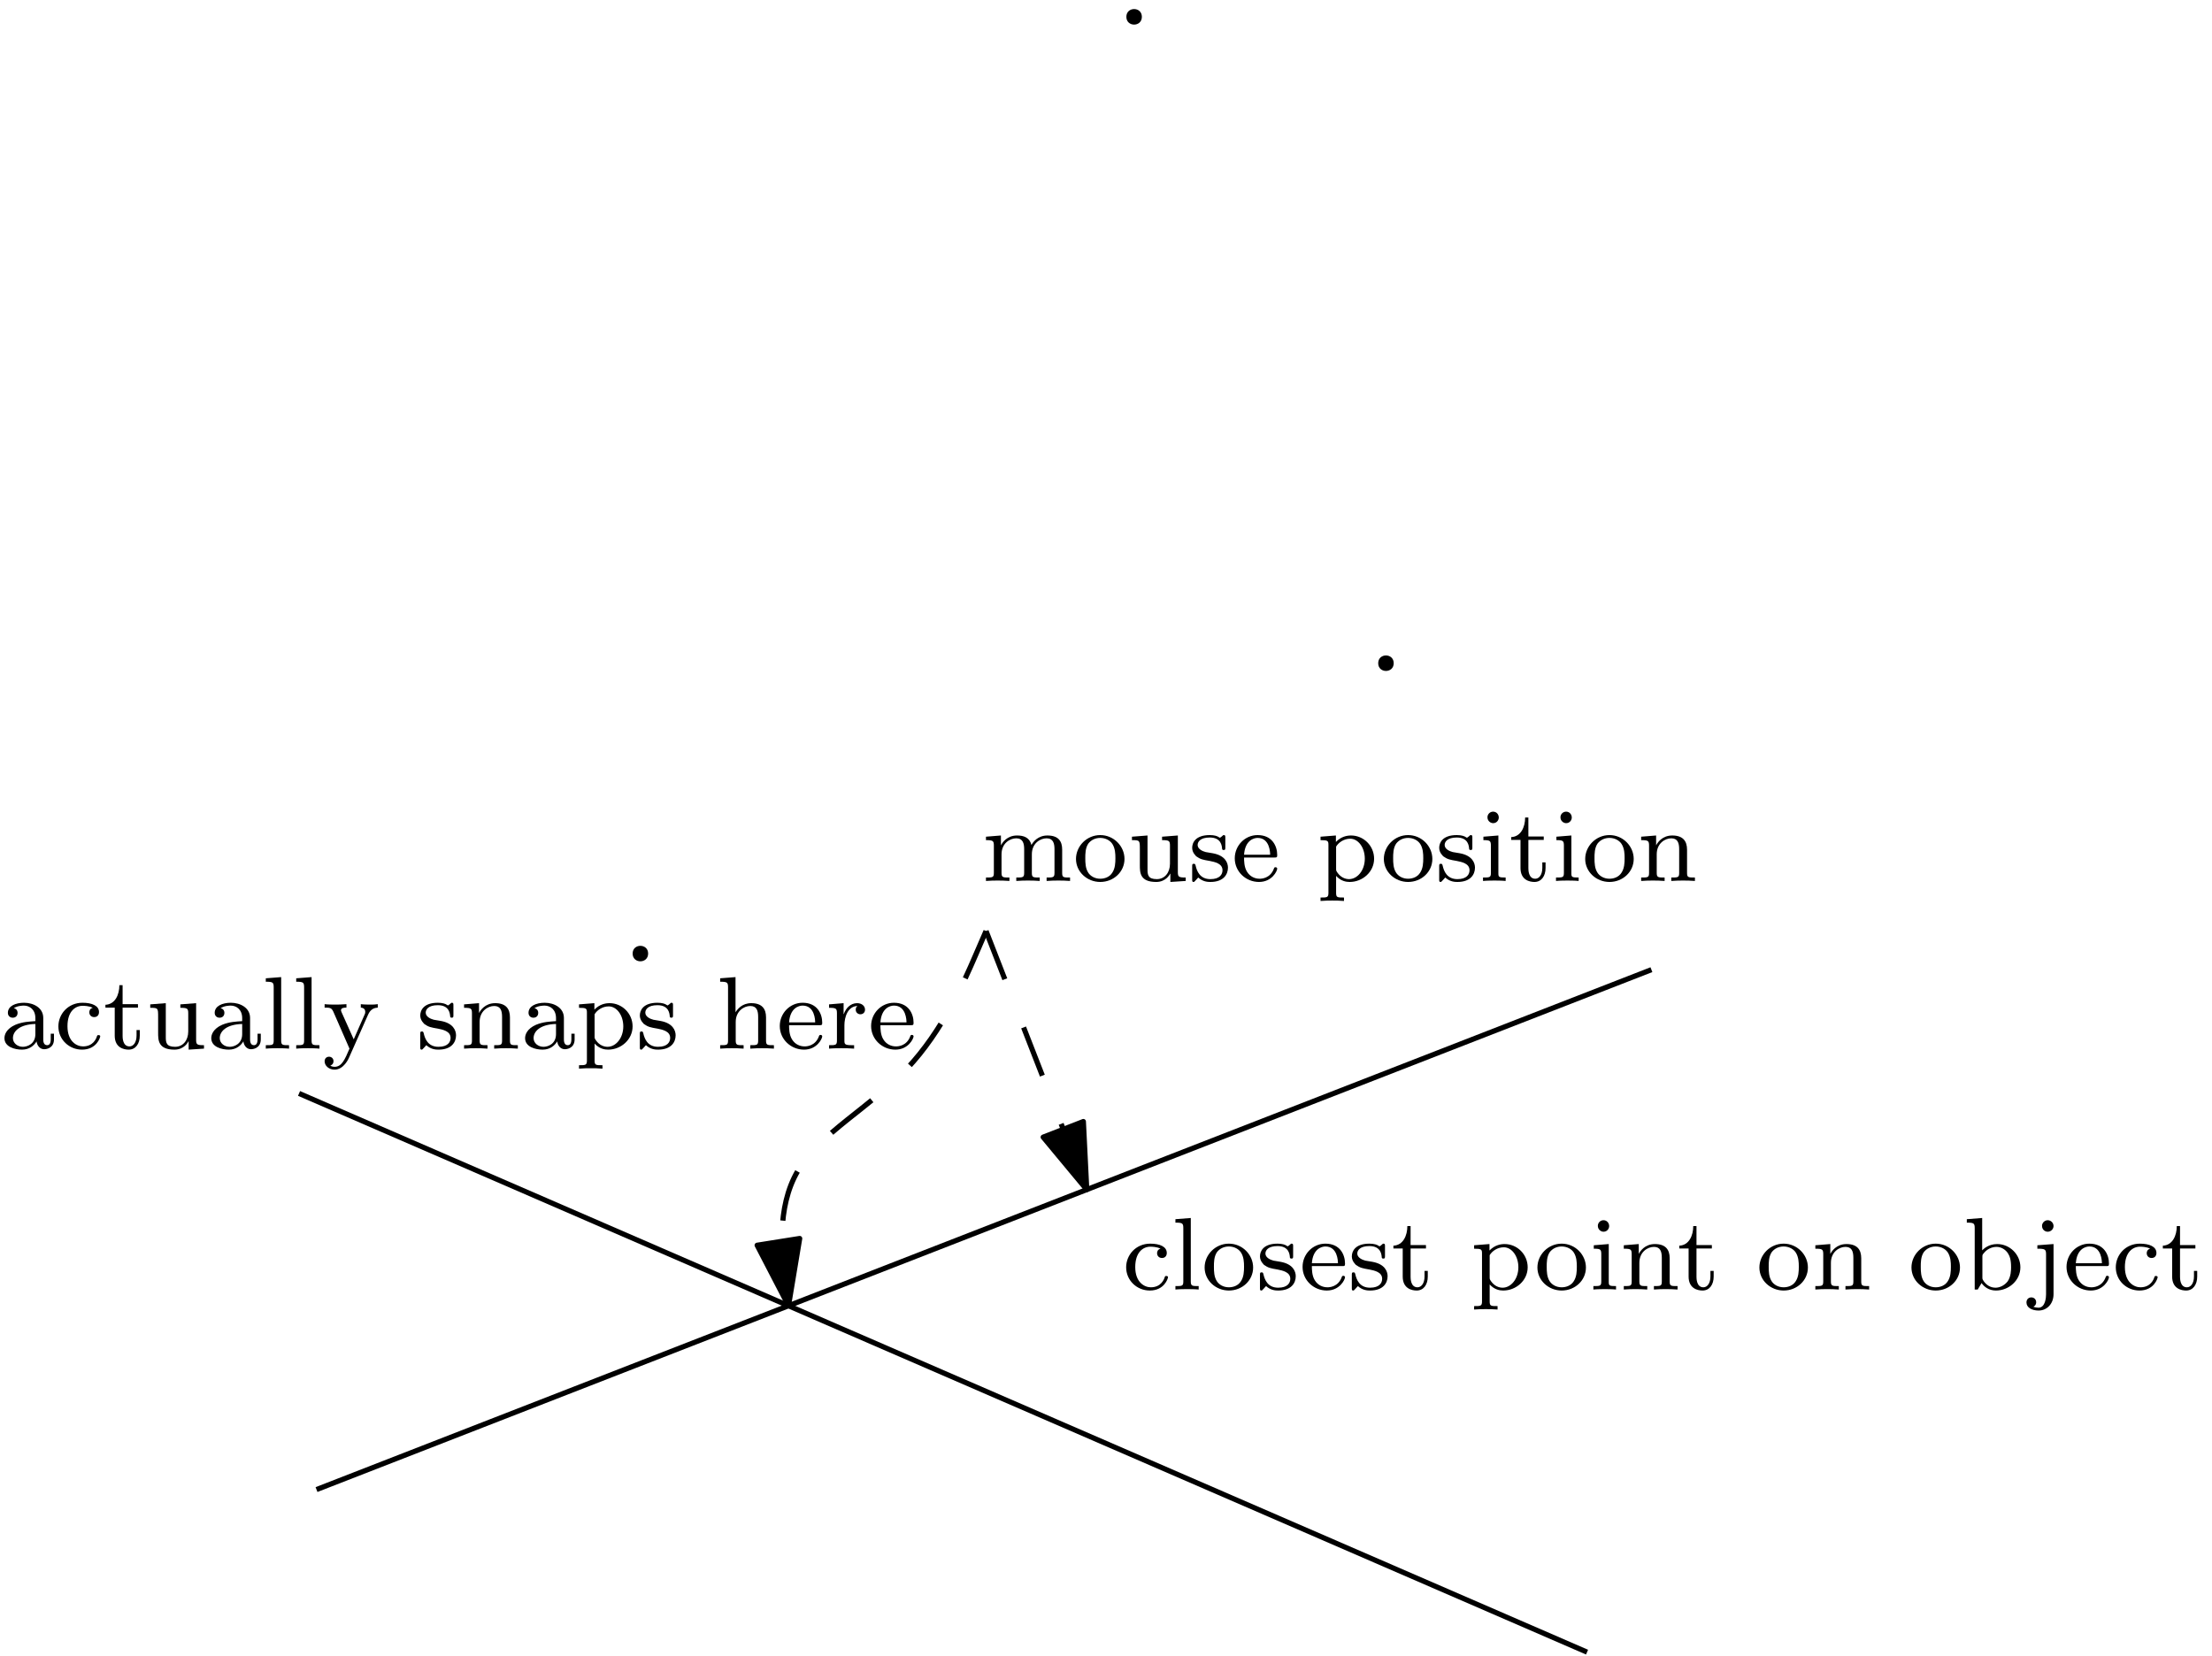
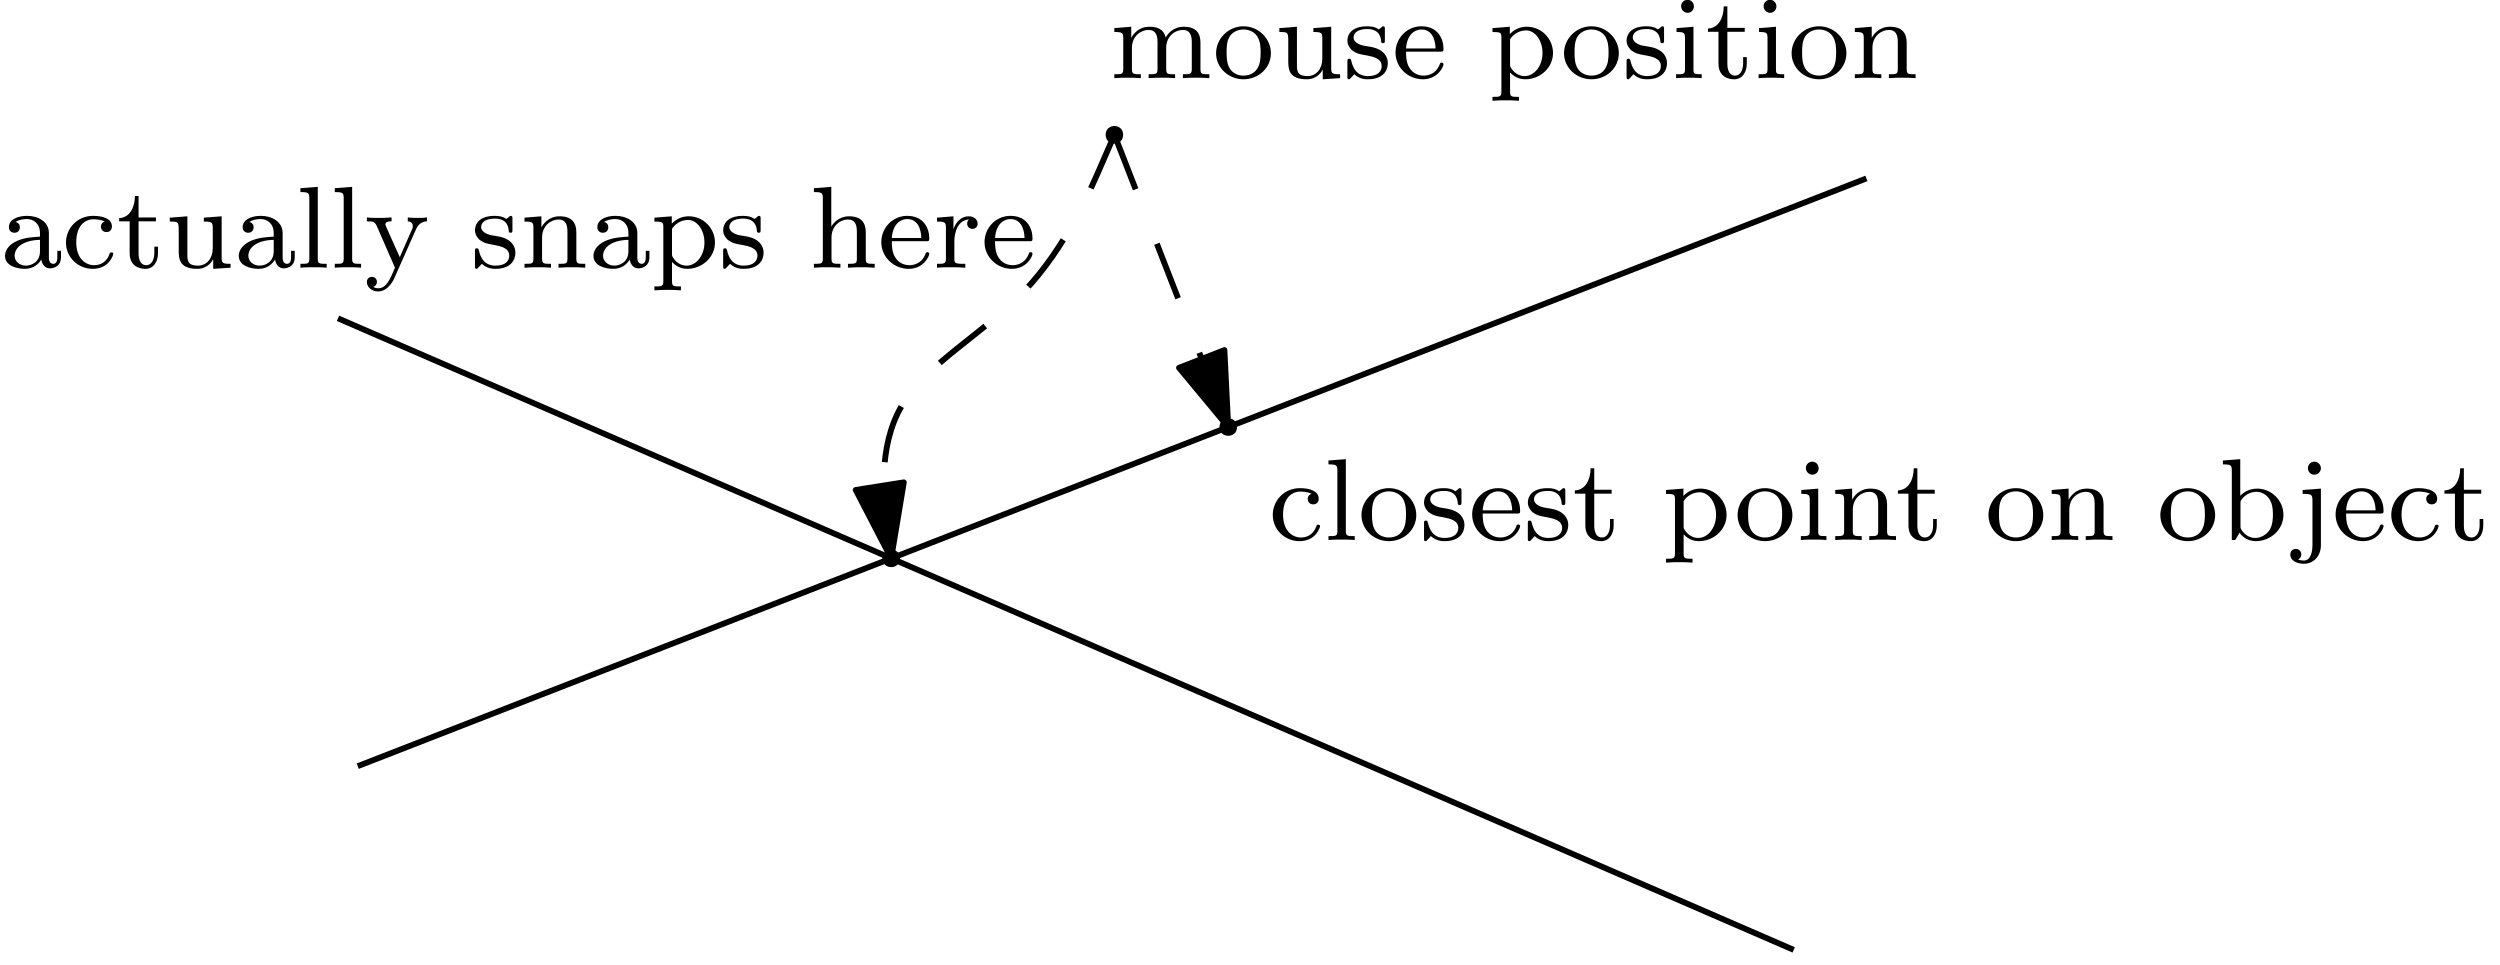
- <svg xmlns="http://www.w3.org/2000/svg" xmlns:xlink="http://www.w3.org/1999/xlink" width="171pt" height="128pt" viewBox="0 0 171 128" version="1.1">
+ <svg xmlns="http://www.w3.org/2000/svg" xmlns:xlink="http://www.w3.org/1999/xlink" width="171pt" height="66pt" viewBox="0 0 171 66" version="1.1">
  <defs>
    <g>
      <symbol overflow="visible" id="glyph0-0">
        <path style="stroke:none;" d="" />
      </symbol>
      <symbol overflow="visible" id="glyph0-1">
        <path style="stroke:none;" d="M 6.219 -2.422 C 6.219 -3.062 5.938 -3.516 5.078 -3.516 C 4.344 -3.516 3.969 -3.016 3.844 -2.781 C 3.703 -3.359 3.25 -3.516 2.734 -3.516 C 1.953 -3.516 1.594 -2.969 1.484 -2.75 L 1.484 -2.75 L 1.484 -3.516 L 0.328 -3.422 L 0.328 -3.156 C 0.875 -3.156 0.938 -3.109 0.938 -2.719 L 0.938 -0.625 C 0.938 -0.266 0.844 -0.266 0.328 -0.266 L 0.328 0 C 0.672 -0.031 1.016 -0.031 1.234 -0.031 C 1.469 -0.031 1.797 -0.031 2.141 0 L 2.141 -0.266 C 1.641 -0.266 1.531 -0.266 1.531 -0.625 L 1.531 -2.062 C 1.531 -2.906 2.172 -3.297 2.672 -3.297 C 3.188 -3.297 3.281 -2.891 3.281 -2.453 L 3.281 -0.625 C 3.281 -0.266 3.172 -0.266 2.672 -0.266 L 2.672 0 C 3.016 -0.031 3.359 -0.031 3.578 -0.031 C 3.812 -0.031 4.141 -0.031 4.484 0 L 4.484 -0.266 C 3.969 -0.266 3.875 -0.266 3.875 -0.625 L 3.875 -2.062 C 3.875 -2.906 4.516 -3.297 5.016 -3.297 C 5.531 -3.297 5.625 -2.891 5.625 -2.453 L 5.625 -0.625 C 5.625 -0.266 5.516 -0.266 5.016 -0.266 L 5.016 0 C 5.359 -0.031 5.703 -0.031 5.922 -0.031 C 6.156 -0.031 6.484 -0.031 6.828 0 L 6.828 -0.266 C 6.312 -0.266 6.219 -0.266 6.219 -0.625 L 6.219 -2.422 Z M 6.219 -2.422 " />
      </symbol>
      <symbol overflow="visible" id="glyph0-2">
        <path style="stroke:none;" d="M 3.984 -1.703 C 3.984 -2.688 3.156 -3.547 2.109 -3.547 C 1.062 -3.547 0.234 -2.688 0.234 -1.703 C 0.234 -0.703 1.094 0.078 2.109 0.078 C 3.141 0.078 3.984 -0.703 3.984 -1.703 Z M 2.109 -0.172 C 1.688 -0.172 1.344 -0.375 1.172 -0.656 C 0.969 -0.984 0.953 -1.375 0.953 -1.766 C 0.953 -2.078 0.953 -2.547 1.188 -2.891 C 1.406 -3.172 1.734 -3.328 2.109 -3.328 C 2.531 -3.328 2.875 -3.125 3.047 -2.859 C 3.266 -2.516 3.281 -2.094 3.281 -1.766 C 3.281 -1.406 3.266 -0.969 3.031 -0.625 C 2.828 -0.312 2.469 -0.172 2.109 -0.172 Z M 2.109 -0.172 " />
      </symbol>
      <symbol overflow="visible" id="glyph0-3">
        <path style="stroke:none;" d="M 2.656 -3.422 L 2.656 -3.156 C 3.203 -3.156 3.266 -3.109 3.266 -2.719 L 3.266 -1.328 C 3.266 -0.641 2.859 -0.141 2.25 -0.141 C 1.562 -0.141 1.531 -0.484 1.531 -0.891 L 1.531 -3.516 L 0.328 -3.422 L 0.328 -3.156 C 0.938 -3.156 0.938 -3.141 0.938 -2.438 L 0.938 -1.234 C 0.938 -0.656 0.938 0.078 2.203 0.078 C 2.953 0.078 3.25 -0.5 3.281 -0.562 L 3.297 -0.562 L 3.297 0.078 L 4.484 0 L 4.484 -0.266 C 3.938 -0.266 3.875 -0.312 3.875 -0.703 L 3.875 -3.516 L 2.656 -3.422 Z M 2.656 -3.422 " />
      </symbol>
      <symbol overflow="visible" id="glyph0-4">
        <path style="stroke:none;" d="M 2.844 -3.344 C 2.844 -3.469 2.844 -3.547 2.734 -3.547 C 2.688 -3.547 2.672 -3.547 2.547 -3.422 C 2.531 -3.422 2.453 -3.344 2.438 -3.344 C 2.422 -3.344 2.406 -3.344 2.359 -3.375 C 2.234 -3.469 2 -3.547 1.641 -3.547 C 0.531 -3.547 0.281 -2.953 0.281 -2.562 C 0.281 -2.172 0.578 -1.938 0.594 -1.906 C 0.922 -1.672 1.094 -1.641 1.641 -1.547 C 2.016 -1.469 2.625 -1.359 2.625 -0.828 C 2.625 -0.516 2.422 -0.141 1.688 -0.141 C 0.875 -0.141 0.641 -0.766 0.547 -1.188 C 0.516 -1.297 0.5 -1.328 0.406 -1.328 C 0.281 -1.328 0.281 -1.266 0.281 -1.109 L 0.281 -0.125 C 0.281 0 0.281 0.078 0.375 0.078 C 0.438 0.078 0.438 0.078 0.578 -0.078 C 0.625 -0.125 0.703 -0.219 0.75 -0.266 C 1.109 0.062 1.484 0.078 1.688 0.078 C 2.703 0.078 3.047 -0.5 3.047 -1.031 C 3.047 -1.406 2.828 -1.969 1.875 -2.141 C 1.812 -2.156 1.359 -2.234 1.328 -2.234 C 1.078 -2.297 0.703 -2.469 0.703 -2.781 C 0.703 -3.016 0.891 -3.359 1.641 -3.359 C 2.531 -3.359 2.578 -2.703 2.594 -2.484 C 2.594 -2.422 2.656 -2.391 2.703 -2.391 C 2.844 -2.391 2.844 -2.453 2.844 -2.594 L 2.844 -3.344 Z M 2.844 -3.344 " />
      </symbol>
      <symbol overflow="visible" id="glyph0-5">
        <path style="stroke:none;" d="M 3.297 -1.812 C 3.469 -1.812 3.516 -1.812 3.516 -2 C 3.516 -2.703 3.125 -3.547 2 -3.547 C 1.016 -3.547 0.234 -2.734 0.234 -1.75 C 0.234 -0.719 1.094 0.078 2.109 0.078 C 3.109 0.078 3.516 -0.766 3.516 -0.953 C 3.516 -0.984 3.484 -1.062 3.391 -1.062 C 3.297 -1.062 3.281 -1.016 3.266 -0.969 C 2.984 -0.188 2.297 -0.172 2.156 -0.172 C 1.797 -0.172 1.422 -0.328 1.188 -0.703 C 0.953 -1.062 0.953 -1.578 0.953 -1.812 L 3.297 -1.812 Z M 0.953 -2.031 C 1.031 -3.141 1.703 -3.328 2 -3.328 C 2.938 -3.328 2.969 -2.203 2.969 -2.031 L 0.953 -2.031 Z M 0.953 -2.031 " />
      </symbol>
      <symbol overflow="visible" id="glyph0-6">
        <path style="stroke:none;" d="M 2.094 1.281 C 1.578 1.281 1.484 1.281 1.484 0.922 L 1.484 -0.391 C 1.859 0.016 2.266 0.078 2.531 0.078 C 3.531 0.078 4.422 -0.703 4.422 -1.719 C 4.422 -2.719 3.609 -3.516 2.641 -3.516 C 2.328 -3.516 1.875 -3.438 1.469 -3.016 L 1.469 -3.516 L 0.281 -3.422 L 0.281 -3.156 C 0.844 -3.156 0.891 -3.109 0.891 -2.781 L 0.891 0.922 C 0.891 1.281 0.781 1.281 0.281 1.281 L 0.281 1.547 C 0.625 1.516 0.969 1.516 1.188 1.516 C 1.422 1.516 1.75 1.516 2.094 1.547 L 2.094 1.281 Z M 1.484 -2.656 C 1.672 -2.969 2.078 -3.266 2.578 -3.266 C 3.188 -3.266 3.703 -2.594 3.703 -1.719 C 3.703 -0.812 3.125 -0.141 2.484 -0.141 C 2.203 -0.141 1.844 -0.266 1.578 -0.656 C 1.484 -0.797 1.484 -0.812 1.484 -0.953 L 1.484 -2.656 Z M 1.484 -2.656 " />
      </symbol>
      <symbol overflow="visible" id="glyph0-7">
        <path style="stroke:none;" d="M 1.547 -4.906 C 1.547 -5.141 1.375 -5.359 1.109 -5.359 C 0.875 -5.359 0.672 -5.172 0.672 -4.922 C 0.672 -4.641 0.906 -4.469 1.109 -4.469 C 1.391 -4.469 1.547 -4.703 1.547 -4.906 Z M 0.359 -3.422 L 0.359 -3.156 C 0.875 -3.156 0.938 -3.109 0.938 -2.719 L 0.938 -0.625 C 0.938 -0.266 0.844 -0.266 0.328 -0.266 L 0.328 0 C 0.641 -0.031 1.094 -0.031 1.219 -0.031 C 1.312 -0.031 1.797 -0.031 2.078 0 L 2.078 -0.266 C 1.547 -0.266 1.516 -0.297 1.516 -0.609 L 1.516 -3.516 L 0.359 -3.422 Z M 0.359 -3.422 " />
      </symbol>
      <symbol overflow="visible" id="glyph0-8">
        <path style="stroke:none;" d="M 1.484 -3.172 L 2.672 -3.172 L 2.672 -3.438 L 1.484 -3.438 L 1.484 -4.906 L 1.234 -4.906 C 1.234 -4.172 0.906 -3.422 0.156 -3.391 L 0.156 -3.172 L 0.875 -3.172 L 0.875 -1 C 0.875 -0.062 1.594 0.078 1.953 0.078 C 2.5 0.078 2.812 -0.391 2.812 -1 L 2.812 -1.438 L 2.562 -1.438 L 2.562 -1.016 C 2.562 -0.469 2.312 -0.172 2.016 -0.172 C 1.484 -0.172 1.484 -0.859 1.484 -0.984 L 1.484 -3.172 Z M 1.484 -3.172 " />
      </symbol>
      <symbol overflow="visible" id="glyph0-9">
        <path style="stroke:none;" d="M 3.875 -2.422 C 3.875 -3.078 3.562 -3.516 2.734 -3.516 C 1.938 -3.516 1.578 -2.938 1.484 -2.75 L 1.484 -2.75 L 1.484 -3.516 L 0.328 -3.422 L 0.328 -3.156 C 0.875 -3.156 0.938 -3.109 0.938 -2.719 L 0.938 -0.625 C 0.938 -0.266 0.844 -0.266 0.328 -0.266 L 0.328 0 C 0.672 -0.031 1.016 -0.031 1.234 -0.031 C 1.469 -0.031 1.797 -0.031 2.141 0 L 2.141 -0.266 C 1.641 -0.266 1.531 -0.266 1.531 -0.625 L 1.531 -2.062 C 1.531 -2.906 2.172 -3.297 2.656 -3.297 C 3.141 -3.297 3.266 -2.953 3.266 -2.453 L 3.266 -0.625 C 3.266 -0.266 3.172 -0.266 2.656 -0.266 L 2.656 0 C 3 -0.031 3.359 -0.031 3.562 -0.031 C 3.797 -0.031 4.141 -0.031 4.484 0 L 4.484 -0.266 C 3.969 -0.266 3.875 -0.266 3.875 -0.625 L 3.875 -2.422 Z M 3.875 -2.422 " />
      </symbol>
      <symbol overflow="visible" id="glyph0-10">
        <path style="stroke:none;" d="M 2.938 -3.156 C 2.703 -3.094 2.672 -2.906 2.672 -2.812 C 2.672 -2.594 2.828 -2.438 3.047 -2.438 C 3.266 -2.438 3.422 -2.578 3.422 -2.828 C 3.422 -3.312 2.891 -3.547 2.141 -3.547 C 1.031 -3.547 0.281 -2.672 0.281 -1.719 C 0.281 -0.703 1.109 0.078 2.109 0.078 C 3.234 0.078 3.516 -0.859 3.516 -0.953 C 3.516 -1.047 3.406 -1.047 3.391 -1.047 C 3.328 -1.047 3.297 -1.047 3.266 -0.969 C 3.219 -0.797 2.984 -0.172 2.188 -0.172 C 1.703 -0.172 0.984 -0.547 0.984 -1.734 C 0.984 -2.875 1.578 -3.312 2.156 -3.312 C 2.234 -3.312 2.656 -3.312 2.938 -3.156 Z M 2.938 -3.156 " />
      </symbol>
      <symbol overflow="visible" id="glyph0-11">
        <path style="stroke:none;" d="M 1.516 -5.531 L 0.328 -5.438 L 0.328 -5.172 C 0.875 -5.172 0.938 -5.125 0.938 -4.734 L 0.938 -0.625 C 0.938 -0.266 0.844 -0.266 0.328 -0.266 L 0.328 0 C 0.641 -0.031 1.094 -0.031 1.234 -0.031 C 1.391 -0.031 1.812 -0.031 2.125 0 L 2.125 -0.266 C 1.625 -0.266 1.516 -0.266 1.516 -0.625 L 1.516 -5.531 Z M 1.516 -5.531 " />
      </symbol>
      <symbol overflow="visible" id="glyph0-12">
        <path style="stroke:none;" d="M 1.469 -5.531 L 0.281 -5.438 L 0.281 -5.172 C 0.828 -5.172 0.891 -5.125 0.891 -4.734 L 0.891 0 L 1.125 0 L 1.422 -0.5 C 1.609 -0.219 1.984 0.078 2.531 0.078 C 3.531 0.078 4.422 -0.703 4.422 -1.719 C 4.422 -2.719 3.594 -3.516 2.625 -3.516 C 1.984 -3.516 1.609 -3.172 1.469 -3.031 L 1.469 -5.531 Z M 1.484 -2.516 C 1.484 -2.672 1.484 -2.688 1.609 -2.828 C 1.844 -3.125 2.219 -3.297 2.578 -3.297 C 2.984 -3.297 3.297 -3.047 3.453 -2.812 C 3.594 -2.594 3.703 -2.312 3.703 -1.734 C 3.703 -1.547 3.703 -0.984 3.422 -0.609 C 3.125 -0.25 2.75 -0.141 2.5 -0.141 C 2.109 -0.141 1.797 -0.344 1.578 -0.656 C 1.484 -0.812 1.484 -0.812 1.484 -0.969 L 1.484 -2.516 Z M 1.484 -2.516 " />
      </symbol>
      <symbol overflow="visible" id="glyph0-13">
        <path style="stroke:none;" d="M 1.812 -4.906 C 1.812 -5.156 1.609 -5.359 1.359 -5.359 C 1.125 -5.359 0.922 -5.156 0.922 -4.922 C 0.922 -4.641 1.141 -4.469 1.359 -4.469 C 1.625 -4.469 1.812 -4.688 1.812 -4.906 Z M 0.562 -3.422 L 0.562 -3.156 C 1.156 -3.156 1.234 -3.109 1.234 -2.719 L 1.234 0.375 C 1.234 0.594 1.188 1.406 0.641 1.406 C 0.531 1.406 0.344 1.375 0.25 1.328 C 0.297 1.312 0.469 1.219 0.469 0.984 C 0.469 0.766 0.312 0.609 0.094 0.609 C -0.109 0.609 -0.281 0.75 -0.281 1 C -0.281 1.406 0.156 1.625 0.656 1.625 C 1.297 1.625 1.812 1.109 1.812 0.359 L 1.812 -3.516 L 0.562 -3.422 Z M 0.562 -3.422 " />
      </symbol>
      <symbol overflow="visible" id="glyph0-14">
        <path style="stroke:none;" d="M 3.344 -2.375 C 3.344 -3.156 2.594 -3.547 1.859 -3.547 C 1.203 -3.547 0.609 -3.297 0.609 -2.766 C 0.609 -2.531 0.781 -2.391 0.984 -2.391 C 1.219 -2.391 1.359 -2.547 1.359 -2.766 C 1.359 -2.953 1.25 -3.094 1.062 -3.125 C 1.359 -3.328 1.797 -3.328 1.844 -3.328 C 2.297 -3.328 2.734 -3.016 2.734 -2.359 L 2.734 -2.125 C 2.281 -2.094 1.75 -2.078 1.188 -1.844 C 0.484 -1.531 0.344 -1.078 0.344 -0.812 C 0.344 -0.125 1.156 0.078 1.703 0.078 C 2.281 0.078 2.641 -0.25 2.828 -0.562 C 2.859 -0.266 3.062 0.047 3.422 0.047 C 3.5 0.047 4.172 0.016 4.172 -0.719 L 4.172 -1.156 L 3.922 -1.156 L 3.922 -0.719 C 3.922 -0.391 3.812 -0.266 3.641 -0.266 C 3.344 -0.266 3.344 -0.625 3.344 -0.719 L 3.344 -2.375 Z M 2.734 -1.125 C 2.734 -0.344 2.094 -0.141 1.766 -0.141 C 1.359 -0.141 1 -0.422 1 -0.812 C 1 -1.328 1.5 -1.875 2.734 -1.906 L 2.734 -1.125 Z M 2.734 -1.125 " />
      </symbol>
      <symbol overflow="visible" id="glyph0-15">
        <path style="stroke:none;" d="M 3.531 -2.625 C 3.734 -3.078 4.031 -3.156 4.281 -3.172 L 4.281 -3.438 C 4.016 -3.406 4 -3.406 3.656 -3.406 C 3.625 -3.406 3.203 -3.406 2.969 -3.438 L 2.969 -3.172 C 3.203 -3.156 3.312 -3.031 3.312 -2.844 C 3.312 -2.797 3.312 -2.734 3.266 -2.641 L 2.422 -0.719 L 1.484 -2.812 C 1.438 -2.922 1.438 -2.938 1.438 -2.969 C 1.438 -3.156 1.688 -3.172 1.859 -3.172 L 1.859 -3.438 C 1.5 -3.406 1.156 -3.406 0.984 -3.406 C 0.812 -3.406 0.438 -3.406 0.172 -3.438 L 0.172 -3.172 C 0.594 -3.172 0.703 -3.156 0.844 -2.859 L 2.094 0 C 1.734 0.844 1.5 1.406 0.938 1.406 C 0.734 1.406 0.609 1.312 0.609 1.312 C 0.672 1.297 0.859 1.203 0.859 0.969 C 0.859 0.75 0.688 0.625 0.516 0.625 C 0.344 0.625 0.172 0.734 0.172 0.984 C 0.172 1.328 0.516 1.625 0.938 1.625 C 1.656 1.625 2.031 0.766 2.062 0.688 L 3.531 -2.625 Z M 3.531 -2.625 " />
      </symbol>
      <symbol overflow="visible" id="glyph0-16">
        <path style="stroke:none;" d="M 3.875 -2.422 C 3.875 -3.078 3.562 -3.516 2.734 -3.516 C 2.031 -3.516 1.672 -3.062 1.516 -2.812 L 1.516 -2.812 L 1.516 -5.531 L 0.328 -5.438 L 0.328 -5.172 C 0.875 -5.172 0.938 -5.125 0.938 -4.734 L 0.938 -0.625 C 0.938 -0.266 0.844 -0.266 0.328 -0.266 L 0.328 0 C 0.672 -0.031 1.016 -0.031 1.234 -0.031 C 1.469 -0.031 1.797 -0.031 2.141 0 L 2.141 -0.266 C 1.641 -0.266 1.531 -0.266 1.531 -0.625 L 1.531 -2.062 C 1.531 -2.906 2.172 -3.297 2.656 -3.297 C 3.141 -3.297 3.266 -2.953 3.266 -2.453 L 3.266 -0.625 C 3.266 -0.266 3.172 -0.266 2.656 -0.266 L 2.656 0 C 3 -0.031 3.359 -0.031 3.562 -0.031 C 3.797 -0.031 4.141 -0.031 4.484 0 L 4.484 -0.266 C 3.969 -0.266 3.875 -0.266 3.875 -0.625 L 3.875 -2.422 Z M 3.875 -2.422 " />
      </symbol>
      <symbol overflow="visible" id="glyph0-17">
        <path style="stroke:none;" d="M 1.469 -1.812 C 1.469 -2.422 1.719 -3.281 2.484 -3.297 C 2.438 -3.266 2.344 -3.203 2.344 -3.016 C 2.344 -2.766 2.547 -2.656 2.703 -2.656 C 2.891 -2.656 3.062 -2.781 3.062 -3.016 C 3.062 -3.297 2.812 -3.516 2.453 -3.516 C 1.938 -3.516 1.578 -3.125 1.422 -2.672 L 1.406 -2.672 L 1.406 -3.516 L 0.281 -3.422 L 0.281 -3.156 C 0.828 -3.156 0.891 -3.109 0.891 -2.719 L 0.891 -0.625 C 0.891 -0.266 0.781 -0.266 0.281 -0.266 L 0.281 0 C 0.594 -0.031 1.031 -0.031 1.219 -0.031 C 1.688 -0.031 1.703 -0.031 2.219 0 L 2.219 -0.266 L 2.062 -0.266 C 1.484 -0.266 1.469 -0.344 1.469 -0.641 L 1.469 -1.812 Z M 1.469 -1.812 " />
      </symbol>
    </g>
  </defs>
  <g id="surface0">
-     <path style="fill:none;stroke-width:0.4;stroke-linecap:butt;stroke-linejoin:round;stroke:rgb(0%,0%,0%);stroke-opacity:1;stroke-miterlimit:10;" d="M 235.428 431.711 L 334.998 388.512 " transform="matrix(1,0,0,-1,-212.3104,516.258)" />
-     <path style="fill:none;stroke-width:0.4;stroke-linecap:butt;stroke-linejoin:round;stroke:rgb(0%,0%,0%);stroke-opacity:1;stroke-miterlimit:10;" d="M 236.779 401.082 L 339.974 441.281 " transform="matrix(1,0,0,-1,-212.3104,516.258)" />
-     <path style=" stroke:none;fill-rule:evenodd;fill:rgb(0%,0%,0%);fill-opacity:1;" d="M 88.273 1.301 C 88.273 0.5 87.074 0.5 87.074 1.301 C 87.074 2.102 88.273 2.102 88.273 1.301 Z M 88.273 1.301 " />
-     <path style=" stroke:none;fill-rule:evenodd;fill:rgb(0%,0%,0%);fill-opacity:1;" d="M 107.742 51.281 C 107.742 50.48 106.543 50.48 106.543 51.281 C 106.543 52.078 107.742 52.078 107.742 51.281 Z M 107.742 51.281 " />
-     <path style=" stroke:none;fill-rule:evenodd;fill:rgb(0%,0%,0%);fill-opacity:1;" d="M 50.105 73.73 C 50.105 72.934 48.906 72.934 48.906 73.73 C 48.906 74.531 50.105 74.531 50.105 73.73 Z M 50.105 73.73 " />
-     <path style="fill:none;stroke-width:0.4;stroke-linecap:butt;stroke-linejoin:round;stroke:rgb(0%,0%,0%);stroke-opacity:1;stroke-dasharray:4;stroke-miterlimit:10;" d="M 288.537 444.27 L 296.322 424.278 " transform="matrix(1,0,0,-1,-212.3104,516.258)" />
-     <path style="fill-rule:evenodd;fill:rgb(0%,0%,0%);fill-opacity:1;stroke-width:0.4;stroke-linecap:butt;stroke-linejoin:round;stroke:rgb(0%,0%,0%);stroke-opacity:1;stroke-miterlimit:10;" d="M 296.322 424.278 L 296.06 429.539 L 292.955 428.332 Z M 296.322 424.278 " transform="matrix(1,0,0,-1,-212.3104,516.258)" />
-     <path style="fill:none;stroke-width:0.4;stroke-linecap:butt;stroke-linejoin:round;stroke:rgb(0%,0%,0%);stroke-opacity:1;stroke-dasharray:4;stroke-miterlimit:10;" d="M 288.537 444.27 C 288.537 444.27 288.537 444.27 287.701 442.34 C 286.865 440.414 285.197 436.555 282.404 433.613 C 279.615 430.668 275.701 428.637 273.994 425.738 C 272.283 422.836 272.775 419.067 273.021 417.18 C 273.267 415.297 273.267 415.297 273.267 415.297 " transform="matrix(1,0,0,-1,-212.3104,516.258)" />
-     <path style="fill-rule:evenodd;fill:rgb(0%,0%,0%);fill-opacity:1;stroke-width:0.4;stroke-linecap:butt;stroke-linejoin:round;stroke:rgb(0%,0%,0%);stroke-opacity:1;stroke-dasharray:4;stroke-miterlimit:10;" d="M 273.267 415.297 L 272.693 418.934 " transform="matrix(1,0,0,-1,-212.3104,516.258)" />
-     <path style="fill-rule:evenodd;fill:rgb(0%,0%,0%);fill-opacity:1;stroke-width:0.4;stroke-linecap:butt;stroke-linejoin:round;stroke:rgb(0%,0%,0%);stroke-opacity:1;stroke-miterlimit:10;" d="M 273.267 415.297 L 274.131 420.496 L 270.842 419.973 Z M 273.267 415.297 " transform="matrix(1,0,0,-1,-212.3104,516.258)" />
+     <path style="fill:none;stroke-width:0.4;stroke-linecap:butt;stroke-linejoin:round;stroke:rgb(0%,0%,0%);stroke-opacity:1;stroke-miterlimit:10;" d="M 235.428 431.713 L 334.998 388.514 " transform="matrix(1,0,0,-1,-212.3104,453.4862)" />
+     <path style="fill:none;stroke-width:0.4;stroke-linecap:butt;stroke-linejoin:round;stroke:rgb(0%,0%,0%);stroke-opacity:1;stroke-miterlimit:10;" d="M 236.779 401.08 L 339.974 441.283 " transform="matrix(1,0,0,-1,-212.3104,453.4862)" />
+     <path style=" stroke:none;fill-rule:evenodd;fill:rgb(0%,0%,0%);fill-opacity:1;" d="M 76.824 9.219 C 76.824 8.418 75.625 8.418 75.625 9.219 C 75.625 10.02 76.824 10.02 76.824 9.219 Z M 76.824 9.219 " />
+     <path style=" stroke:none;fill-rule:evenodd;fill:rgb(0%,0%,0%);fill-opacity:1;" d="M 84.613 29.211 C 84.613 28.41 83.414 28.41 83.414 29.211 C 83.414 30.008 84.613 30.008 84.613 29.211 Z M 84.613 29.211 " />
+     <path style=" stroke:none;fill-rule:evenodd;fill:rgb(0%,0%,0%);fill-opacity:1;" d="M 61.559 38.191 C 61.559 37.391 60.359 37.391 60.359 38.191 C 60.359 38.992 61.559 38.992 61.559 38.191 Z M 61.559 38.191 " />
+     <path style="fill:none;stroke-width:0.4;stroke-linecap:butt;stroke-linejoin:round;stroke:rgb(0%,0%,0%);stroke-opacity:1;stroke-dasharray:4;stroke-miterlimit:10;" d="M 288.537 444.267 L 296.322 424.275 " transform="matrix(1,0,0,-1,-212.3104,453.4862)" />
+     <path style="fill-rule:evenodd;fill:rgb(0%,0%,0%);fill-opacity:1;stroke-width:0.4;stroke-linecap:butt;stroke-linejoin:round;stroke:rgb(0%,0%,0%);stroke-opacity:1;stroke-miterlimit:10;" d="M 296.322 424.275 L 296.06 429.541 L 292.955 428.33 Z M 296.322 424.275 " transform="matrix(1,0,0,-1,-212.3104,453.4862)" />
+     <path style="fill:none;stroke-width:0.4;stroke-linecap:butt;stroke-linejoin:round;stroke:rgb(0%,0%,0%);stroke-opacity:1;stroke-dasharray:4;stroke-miterlimit:10;" d="M 288.537 444.267 C 288.537 444.267 288.537 444.267 287.701 442.342 C 286.865 440.412 285.197 436.557 282.404 433.611 C 279.615 430.67 275.701 428.639 273.994 425.736 C 272.283 422.838 272.775 419.064 273.021 417.182 C 273.267 415.295 273.267 415.295 273.267 415.295 " transform="matrix(1,0,0,-1,-212.3104,453.4862)" />
+     <path style="fill-rule:evenodd;fill:rgb(0%,0%,0%);fill-opacity:1;stroke-width:0.4;stroke-linecap:butt;stroke-linejoin:round;stroke:rgb(0%,0%,0%);stroke-opacity:1;stroke-dasharray:4;stroke-miterlimit:10;" d="M 273.267 415.295 L 272.693 418.932 " transform="matrix(1,0,0,-1,-212.3104,453.4862)" />
+     <path style="fill-rule:evenodd;fill:rgb(0%,0%,0%);fill-opacity:1;stroke-width:0.4;stroke-linecap:butt;stroke-linejoin:round;stroke:rgb(0%,0%,0%);stroke-opacity:1;stroke-miterlimit:10;" d="M 273.267 415.295 L 274.131 420.494 L 270.842 419.974 Z M 273.267 415.295 " transform="matrix(1,0,0,-1,-212.3104,453.4862)" />
    <g style="fill:rgb(0%,0%,0%);fill-opacity:1;">
-       <use xlink:href="#glyph0-1" x="75.893" y="68.117" />
-       <use xlink:href="#glyph0-2" x="82.946" y="68.117" />
-       <use xlink:href="#glyph0-3" x="87.179" y="68.117" />
-       <use xlink:href="#glyph0-4" x="91.881" y="68.117" />
-       <use xlink:href="#glyph0-5" x="95.22" y="68.117" />
-       <use xlink:href="#glyph0-6" x="101.804" y="68.117" />
-       <use xlink:href="#glyph0-2" x="106.745" y="68.117" />
-       <use xlink:href="#glyph0-4" x="110.977" y="68.117" />
-       <use xlink:href="#glyph0-7" x="114.317" y="68.117" />
-       <use xlink:href="#glyph0-8" x="116.668" y="68.117" />
-       <use xlink:href="#glyph0-7" x="119.96" y="68.117" />
-       <use xlink:href="#glyph0-2" x="122.311" y="68.117" />
-       <use xlink:href="#glyph0-9" x="126.543" y="68.117" />
+       <use xlink:href="#glyph0-1" x="75.893" y="5.345" />
+       <use xlink:href="#glyph0-2" x="82.946" y="5.345" />
+       <use xlink:href="#glyph0-3" x="87.179" y="5.345" />
+       <use xlink:href="#glyph0-4" x="91.881" y="5.345" />
+       <use xlink:href="#glyph0-5" x="95.22" y="5.345" />
+       <use xlink:href="#glyph0-6" x="101.804" y="5.345" />
+       <use xlink:href="#glyph0-2" x="106.745" y="5.345" />
+       <use xlink:href="#glyph0-4" x="110.977" y="5.345" />
+       <use xlink:href="#glyph0-7" x="114.317" y="5.345" />
+       <use xlink:href="#glyph0-8" x="116.668" y="5.345" />
+       <use xlink:href="#glyph0-7" x="119.96" y="5.345" />
+       <use xlink:href="#glyph0-2" x="122.311" y="5.345" />
+       <use xlink:href="#glyph0-9" x="126.543" y="5.345" />
    </g>
    <g style="fill:rgb(0%,0%,0%);fill-opacity:1;">
-       <use xlink:href="#glyph0-10" x="86.777" y="99.708" />
-       <use xlink:href="#glyph0-11" x="90.539" y="99.708" />
-       <use xlink:href="#glyph0-2" x="92.89" y="99.708" />
-       <use xlink:href="#glyph0-4" x="97.122" y="99.708" />
-       <use xlink:href="#glyph0-5" x="100.462" y="99.708" />
-       <use xlink:href="#glyph0-4" x="104.223" y="99.708" />
-       <use xlink:href="#glyph0-8" x="107.563" y="99.708" />
-       <use xlink:href="#glyph0-6" x="113.676" y="99.708" />
-       <use xlink:href="#glyph0-2" x="118.617" y="99.708" />
-       <use xlink:href="#glyph0-7" x="122.85" y="99.708" />
-       <use xlink:href="#glyph0-9" x="125.201" y="99.708" />
-       <use xlink:href="#glyph0-8" x="129.664" y="99.708" />
-       <use xlink:href="#glyph0-2" x="135.777" y="99.708" />
-       <use xlink:href="#glyph0-9" x="140.009" y="99.708" />
-       <use xlink:href="#glyph0-2" x="147.533" y="99.708" />
-       <use xlink:href="#glyph0-12" x="151.765" y="99.708" />
-       <use xlink:href="#glyph0-13" x="156.938" y="99.708" />
-       <use xlink:href="#glyph0-5" x="159.52" y="99.708" />
-       <use xlink:href="#glyph0-10" x="163.282" y="99.708" />
-       <use xlink:href="#glyph0-8" x="167.044" y="99.708" />
+       <use xlink:href="#glyph0-10" x="86.777" y="36.937" />
+       <use xlink:href="#glyph0-11" x="90.539" y="36.937" />
+       <use xlink:href="#glyph0-2" x="92.89" y="36.937" />
+       <use xlink:href="#glyph0-4" x="97.122" y="36.937" />
+       <use xlink:href="#glyph0-5" x="100.462" y="36.937" />
+       <use xlink:href="#glyph0-4" x="104.223" y="36.937" />
+       <use xlink:href="#glyph0-8" x="107.563" y="36.937" />
+       <use xlink:href="#glyph0-6" x="113.676" y="36.937" />
+       <use xlink:href="#glyph0-2" x="118.617" y="36.937" />
+       <use xlink:href="#glyph0-7" x="122.85" y="36.937" />
+       <use xlink:href="#glyph0-9" x="125.201" y="36.937" />
+       <use xlink:href="#glyph0-8" x="129.664" y="36.937" />
+       <use xlink:href="#glyph0-2" x="135.777" y="36.937" />
+       <use xlink:href="#glyph0-9" x="140.009" y="36.937" />
+       <use xlink:href="#glyph0-2" x="147.533" y="36.937" />
+       <use xlink:href="#glyph0-12" x="151.765" y="36.937" />
+       <use xlink:href="#glyph0-13" x="156.938" y="36.937" />
+       <use xlink:href="#glyph0-5" x="159.52" y="36.937" />
+       <use xlink:href="#glyph0-10" x="163.282" y="36.937" />
+       <use xlink:href="#glyph0-8" x="167.044" y="36.937" />
    </g>
    <g style="fill:rgb(0%,0%,0%);fill-opacity:1;">
-       <use xlink:href="#glyph0-14" x="0" y="81.082" />
-       <use xlink:href="#glyph0-10" x="4.232" y="81.082" />
-       <use xlink:href="#glyph0-8" x="7.994" y="81.082" />
-       <use xlink:href="#glyph0-3" x="11.286" y="81.082" />
-       <use xlink:href="#glyph0-14" x="15.988" y="81.082" />
-       <use xlink:href="#glyph0-11" x="20.22" y="81.082" />
-       <use xlink:href="#glyph0-11" x="22.571" y="81.082" />
-       <use xlink:href="#glyph0-15" x="24.923" y="81.082" />
-       <use xlink:href="#glyph0-4" x="32.207" y="81.082" />
-       <use xlink:href="#glyph0-9" x="35.547" y="81.082" />
-       <use xlink:href="#glyph0-14" x="40.249" y="81.082" />
-       <use xlink:href="#glyph0-6" x="44.481" y="81.082" />
-       <use xlink:href="#glyph0-4" x="49.183" y="81.082" />
-       <use xlink:href="#glyph0-16" x="55.344" y="81.082" />
-       <use xlink:href="#glyph0-5" x="60.047" y="81.082" />
-       <use xlink:href="#glyph0-17" x="63.809" y="81.082" />
-       <use xlink:href="#glyph0-5" x="67.108" y="81.082" />
+       <use xlink:href="#glyph0-14" x="0" y="18.311" />
+       <use xlink:href="#glyph0-10" x="4.232" y="18.311" />
+       <use xlink:href="#glyph0-8" x="7.994" y="18.311" />
+       <use xlink:href="#glyph0-3" x="11.286" y="18.311" />
+       <use xlink:href="#glyph0-14" x="15.988" y="18.311" />
+       <use xlink:href="#glyph0-11" x="20.22" y="18.311" />
+       <use xlink:href="#glyph0-11" x="22.571" y="18.311" />
+       <use xlink:href="#glyph0-15" x="24.923" y="18.311" />
+       <use xlink:href="#glyph0-4" x="32.207" y="18.311" />
+       <use xlink:href="#glyph0-9" x="35.547" y="18.311" />
+       <use xlink:href="#glyph0-14" x="40.249" y="18.311" />
+       <use xlink:href="#glyph0-6" x="44.481" y="18.311" />
+       <use xlink:href="#glyph0-4" x="49.183" y="18.311" />
+       <use xlink:href="#glyph0-16" x="55.344" y="18.311" />
+       <use xlink:href="#glyph0-5" x="60.047" y="18.311" />
+       <use xlink:href="#glyph0-17" x="63.809" y="18.311" />
+       <use xlink:href="#glyph0-5" x="67.108" y="18.311" />
    </g>
  </g>
</svg>
